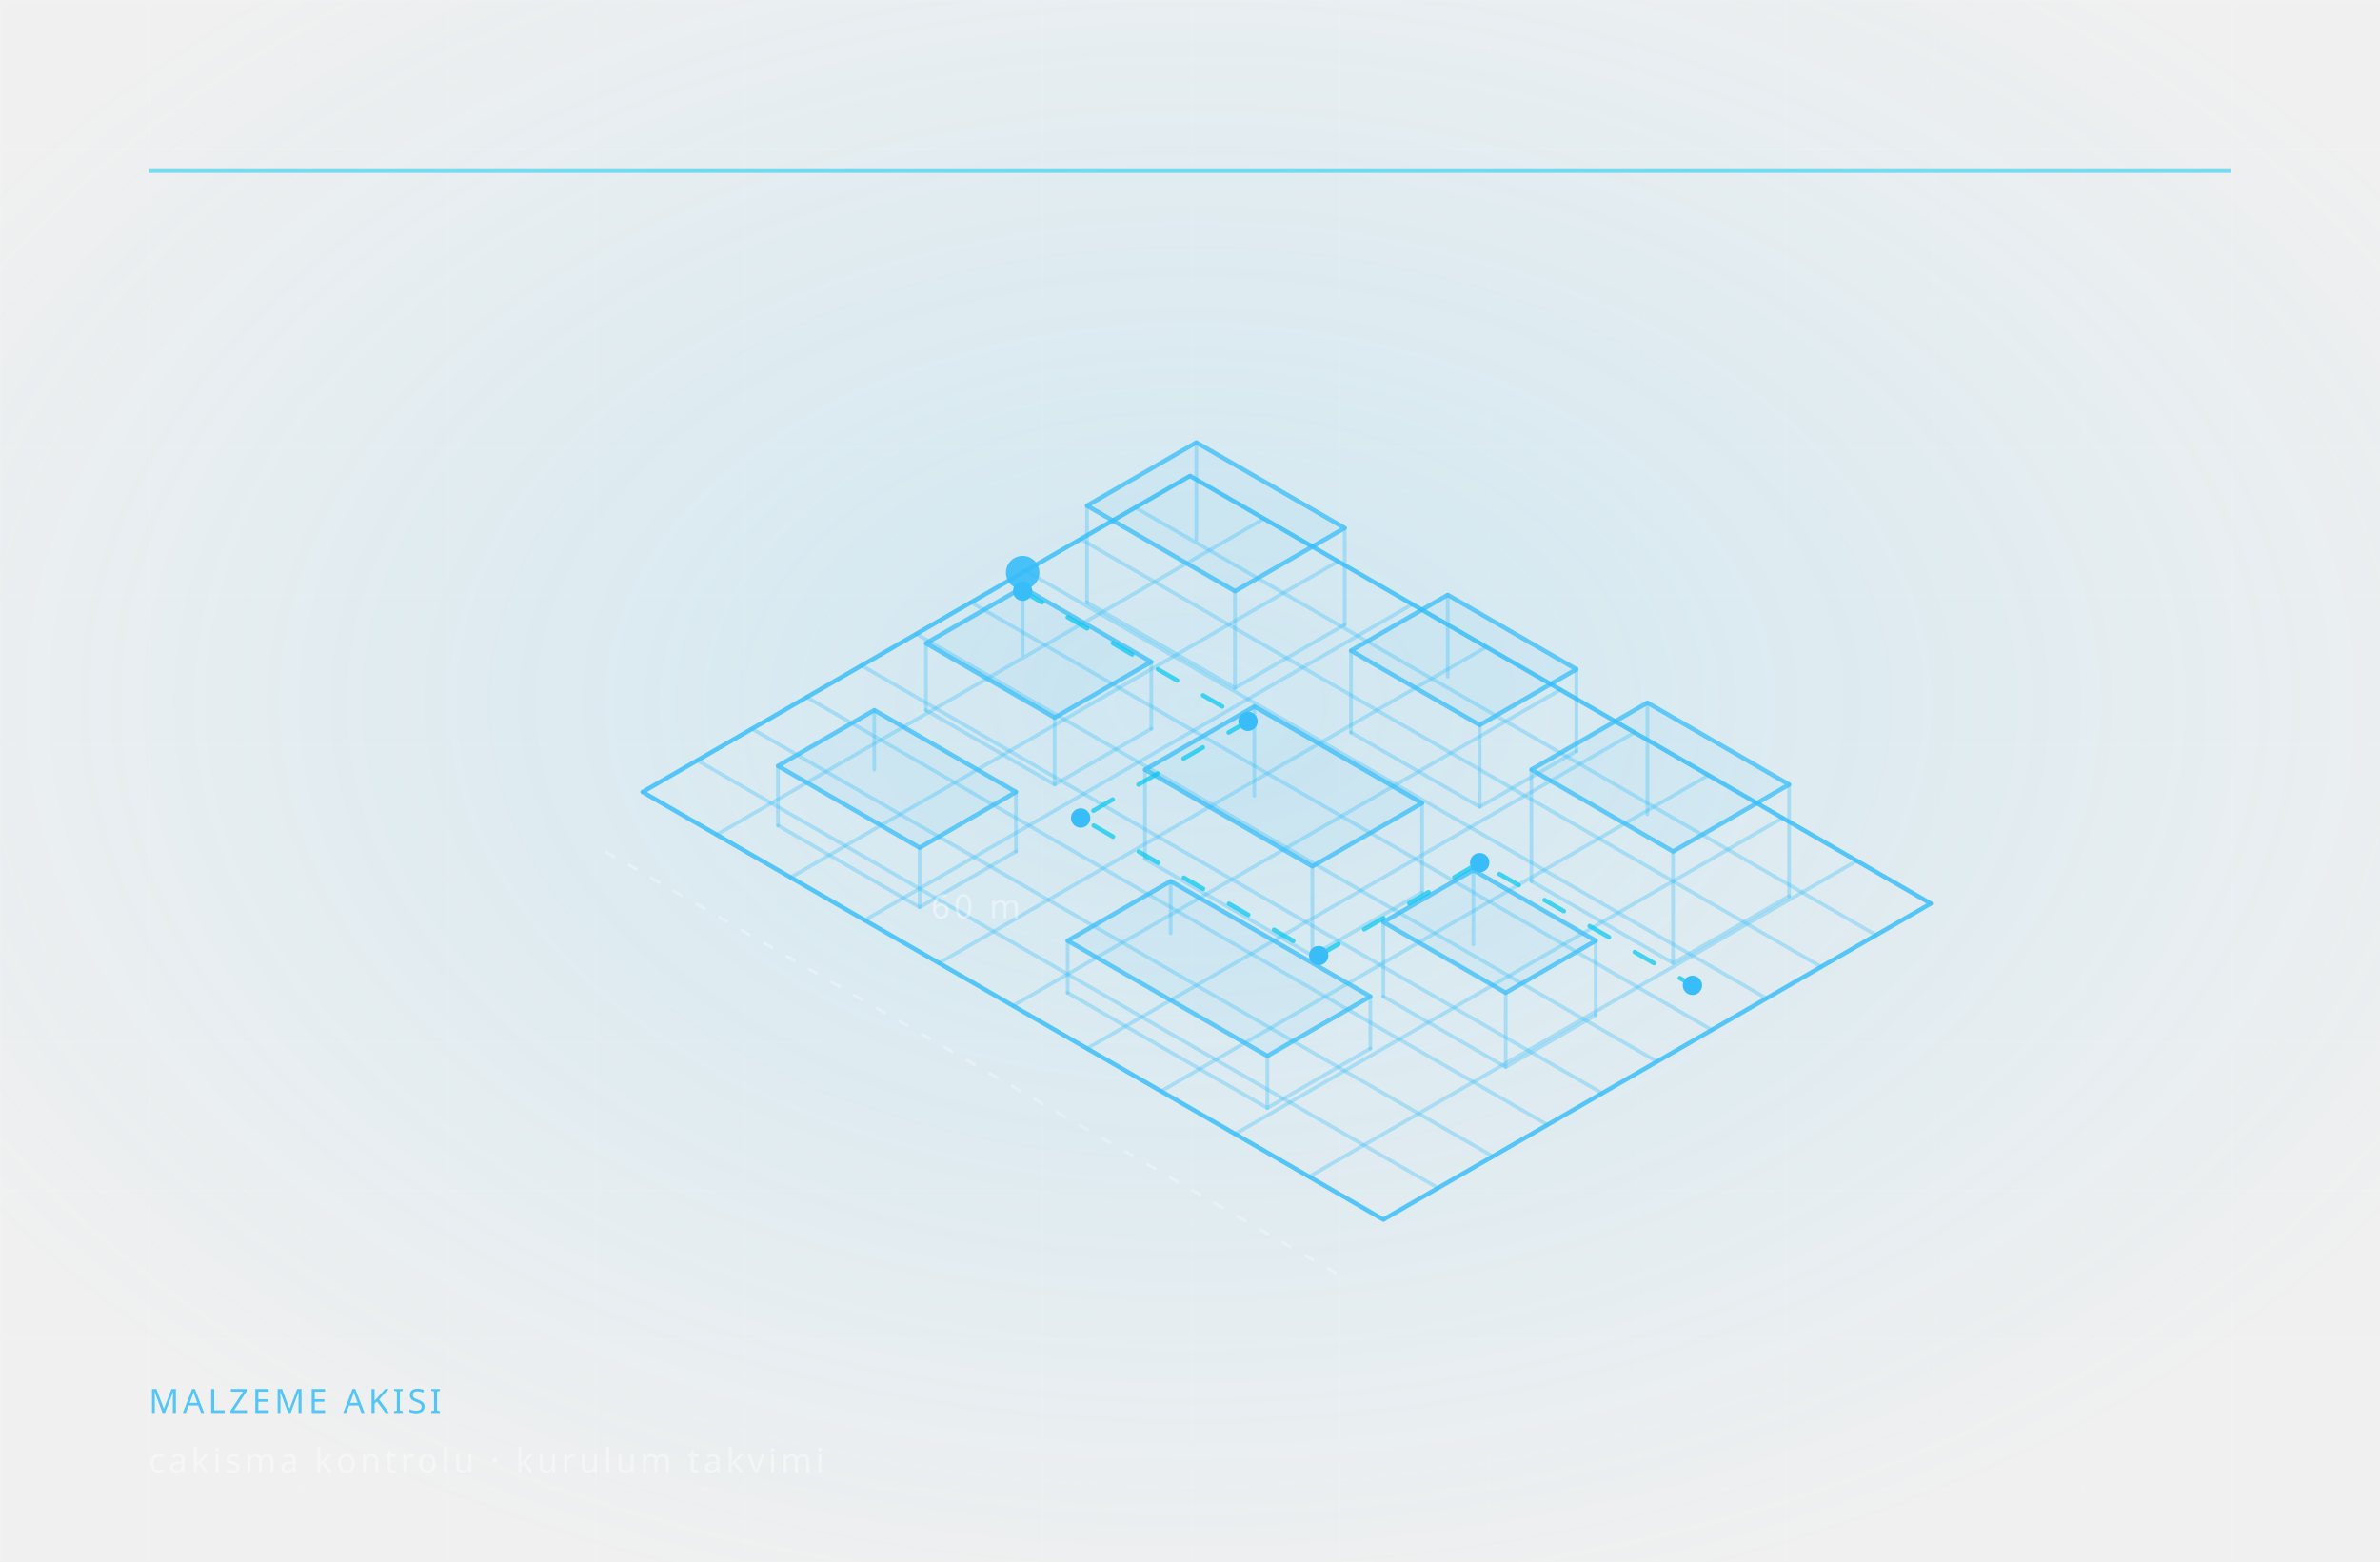
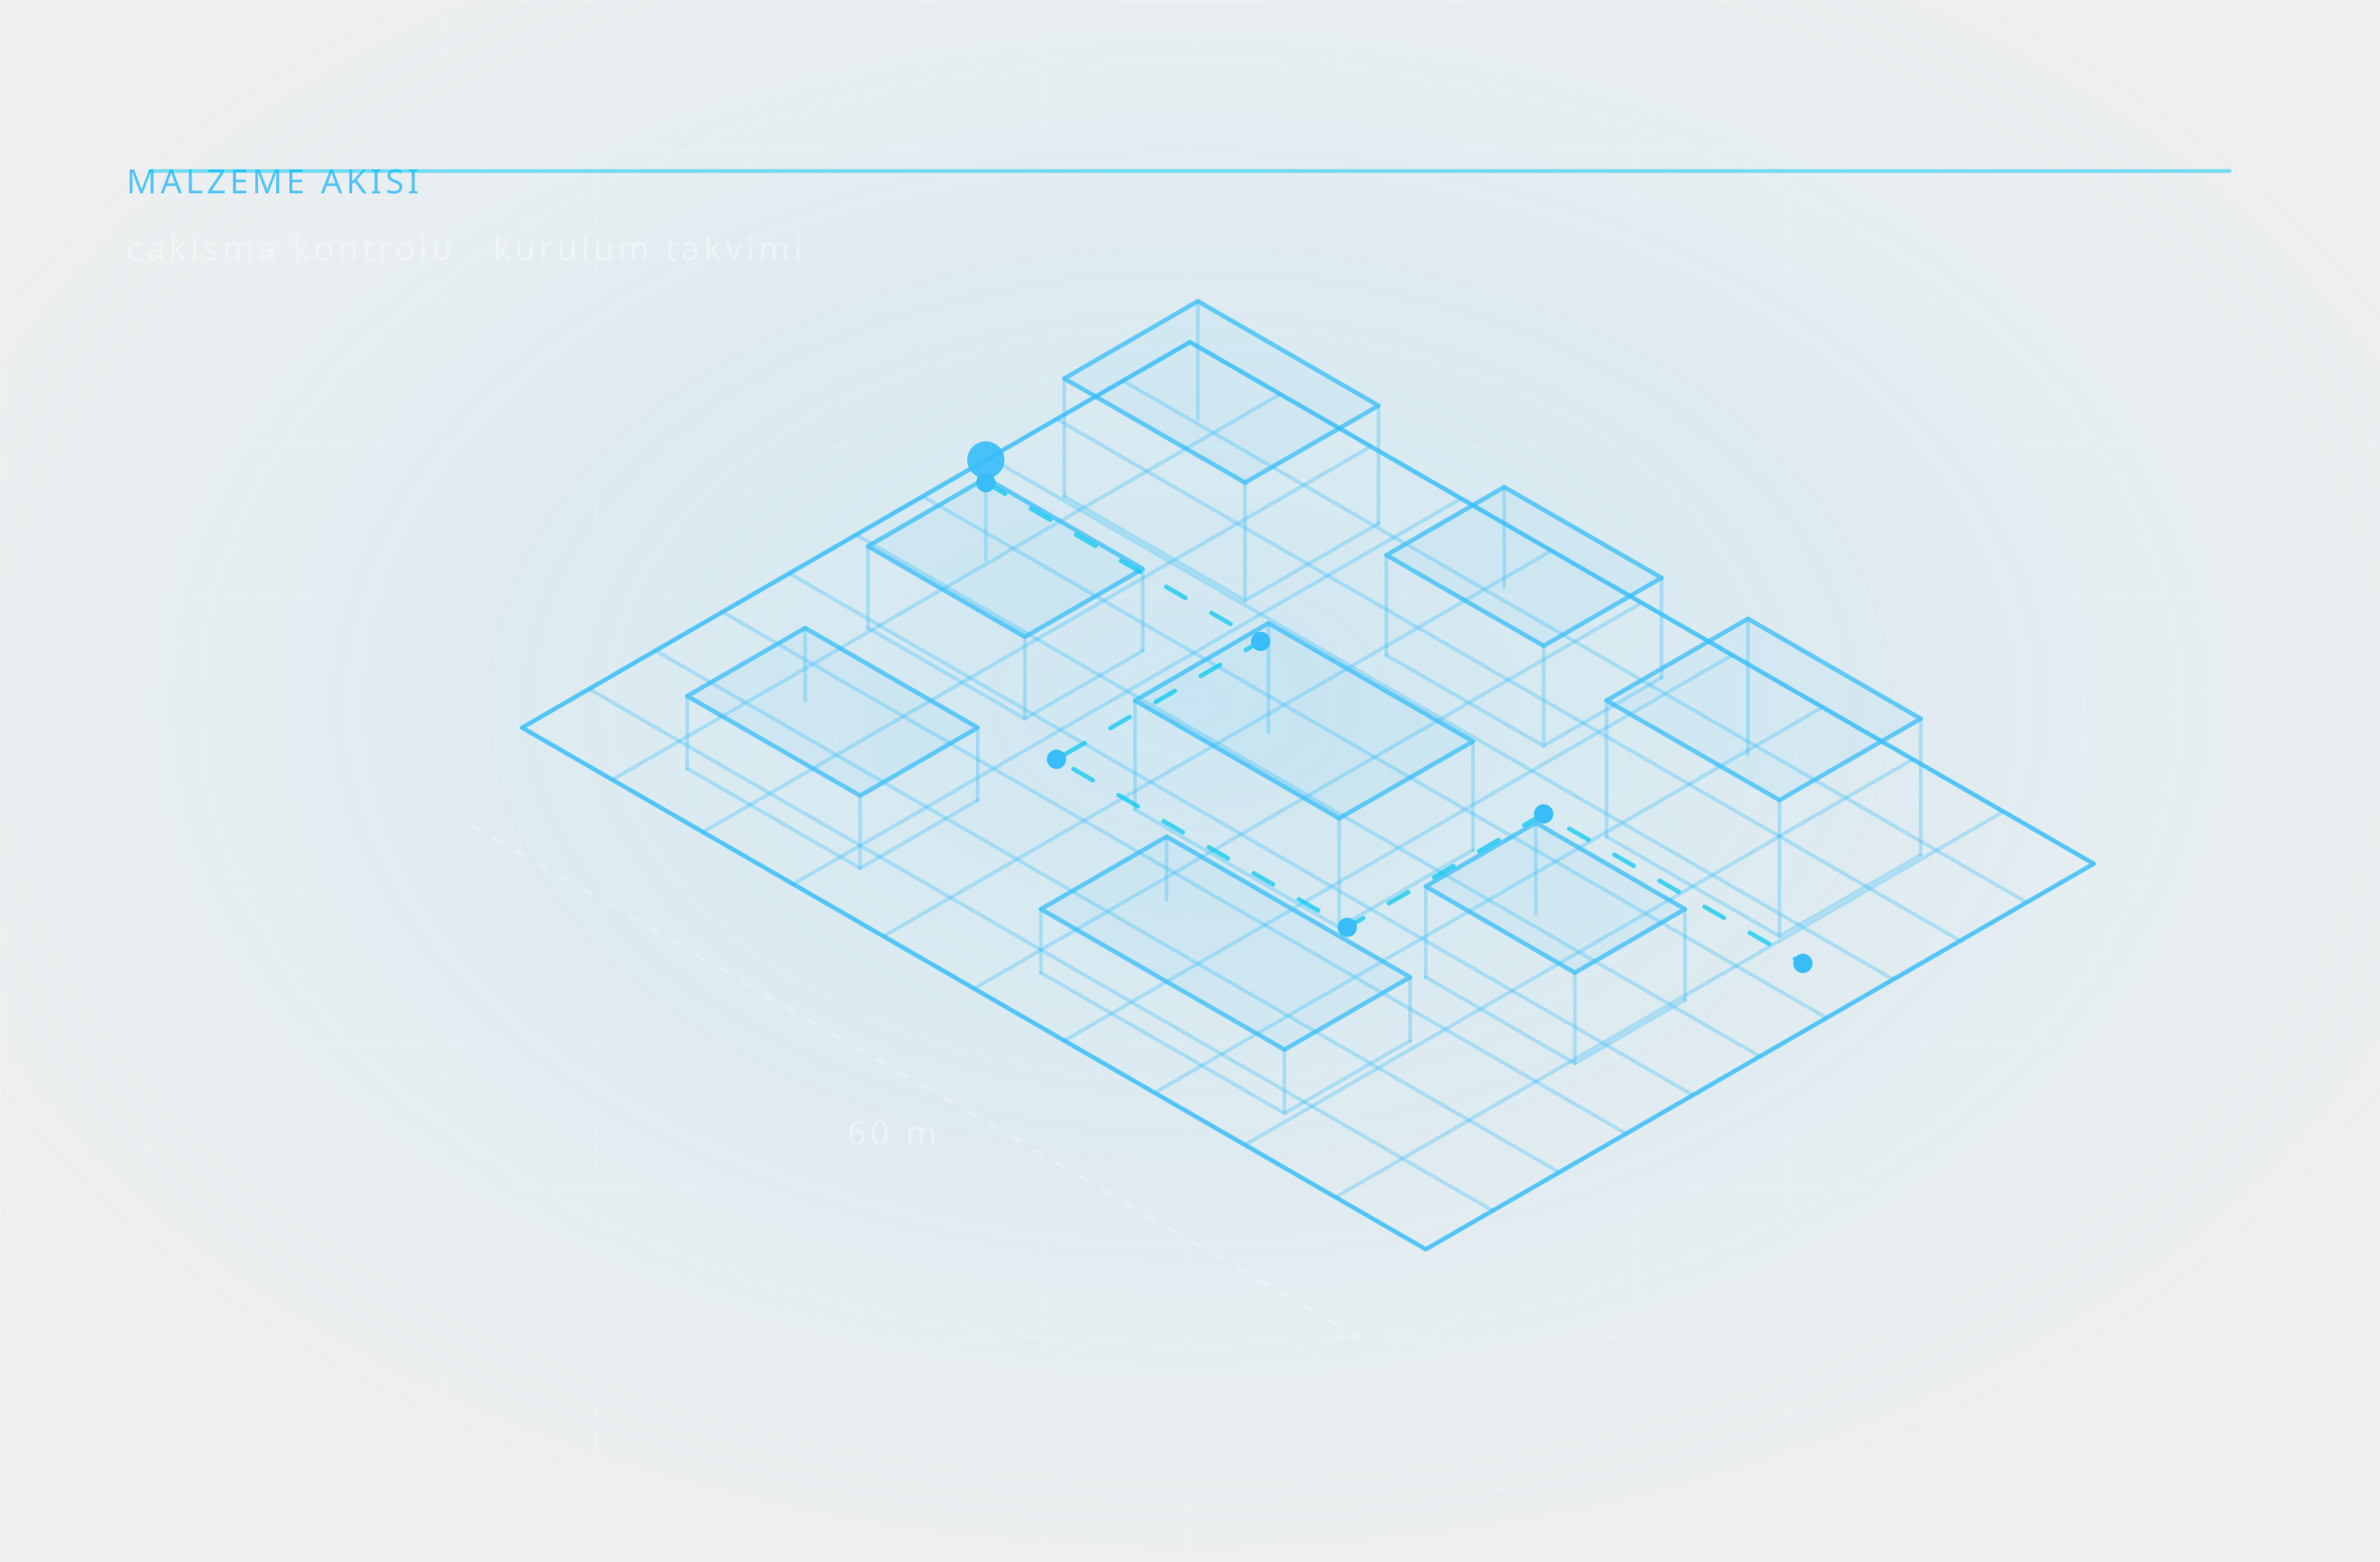
<svg xmlns="http://www.w3.org/2000/svg" viewBox="0 0 640 420" width="640" height="420" role="img">
  <defs>
    <pattern id="g" width="40" height="40" patternUnits="userSpaceOnUse">
      <path d="M40 0H0V40" fill="none" stroke="rgba(255,255,255,.05)" stroke-width="1" />
    </pattern>
    <radialGradient id="glow" cx="50%" cy="45%" r="60%">
      <stop offset="0%" stop-color="#38bdf8" stop-opacity=".18" />
      <stop offset="100%" stop-color="#38bdf8" stop-opacity="0" />
    </radialGradient>
    <linearGradient id="fade" x1="0" y1="0" x2="0" y2="1">
      <stop offset="0%" stop-color="#38bdf8" stop-opacity=".55" />
      <stop offset="100%" stop-color="#38bdf8" stop-opacity=".08" />
    </linearGradient>
  </defs>
  <style>
.ln{fill:none;stroke:#38bdf8;stroke-opacity:.75;stroke-width:1.2;stroke-linejoin:round;stroke-linecap:round}
.ln2{fill:none;stroke:#38bdf8;stroke-opacity:.32;stroke-width:1;stroke-linejoin:round;stroke-linecap:round}
.cy{fill:none;stroke:#00c8f0;stroke-opacity:.7;stroke-width:1.2;stroke-linecap:round}
.fl{fill:#38bdf8;fill-opacity:.06}
.nd{fill:#38bdf8}
.dim{fill:none;stroke:rgba(255,255,255,.28);stroke-width:.8;stroke-dasharray:3 4}
.blink{animation:bk 3.2s ease-in-out infinite}
.blink:nth-of-type(2n){animation-delay:.5s}
.blink:nth-of-type(3n){animation-delay:1.1s}
.blink:nth-of-type(5n){animation-delay:1.7s}
@keyframes bk{0%,100%{opacity:.2}50%{opacity:1}}
.draw{stroke-dasharray:6 8;animation:dr 5s linear infinite}
@keyframes dr{to{stroke-dashoffset:-56}}
.scan{animation:sc 7s cubic-bezier(.6,0,.4,1) infinite}
@keyframes sc{0%{opacity:0;transform:translateY(-40px)}12%{opacity:1}88%{opacity:1}100%{opacity:0;transform:translateY(400px)}}
.spin{transform-box:fill-box;transform-origin:center;animation:sp 24s linear infinite}
.spinr{transform-box:fill-box;transform-origin:center;animation:sp 24s linear infinite reverse}
@keyframes sp{to{transform:rotate(360deg)}}
.float{animation:fo 9s ease-in-out infinite}
@keyframes fo{0%,100%{transform:translateY(0)}50%{transform:translateY(-9px)}}
.slide{animation:sl 8s cubic-bezier(.55,0,.45,1) infinite}
@keyframes sl{0%,6%{transform:translateX(0)}94%,100%{transform:translateX(var(--d,480px))}}
.comb{animation:cb 6s ease-in-out infinite}
@keyframes cb{0%,100%{opacity:.45}50%{opacity:.95}}
</style>
  <rect width="640" height="420" fill="url(#g)" />
  <rect width="640" height="420" fill="url(#glow)" />
-   <line class="ln2" x1="320" y1="128" x2="172.8" y2="213" stroke-opacity=".16" />
-   <line class="ln2" x1="339.9" y1="139.5" x2="192.7" y2="224.5" stroke-opacity=".16" />
-   <line class="ln2" x1="359.8" y1="151" x2="212.6" y2="236" stroke-opacity=".16" />
-   <line class="ln2" x1="379.8" y1="162.5" x2="232.5" y2="247.5" stroke-opacity=".16" />
-   <line class="ln2" x1="399.7" y1="174" x2="252.5" y2="259" stroke-opacity=".16" />
-   <line class="ln2" x1="419.6" y1="185.5" x2="272.4" y2="270.5" stroke-opacity=".16" />
-   <line class="ln2" x1="439.5" y1="197" x2="292.3" y2="282" stroke-opacity=".16" />
-   <line class="ln2" x1="459.4" y1="208.5" x2="312.2" y2="293.5" stroke-opacity=".16" />
-   <line class="ln2" x1="479.3" y1="220" x2="332.1" y2="305" stroke-opacity=".16" />
-   <line class="ln2" x1="499.3" y1="231.5" x2="352" y2="316.5" stroke-opacity=".16" />
-   <line class="ln2" x1="519.2" y1="243" x2="372" y2="328" stroke-opacity=".16" />
-   <line class="ln2" x1="320" y1="128" x2="519.2" y2="243" stroke-opacity=".16" />
-   <line class="ln2" x1="305.3" y1="136.5" x2="504.5" y2="251.5" stroke-opacity=".16" />
-   <line class="ln2" x1="290.6" y1="145" x2="489.7" y2="260" stroke-opacity=".16" />
-   <line class="ln2" x1="275.8" y1="153.5" x2="475" y2="268.5" stroke-opacity=".16" />
-   <line class="ln2" x1="261.1" y1="162" x2="460.3" y2="277" stroke-opacity=".16" />
-   <line class="ln2" x1="246.4" y1="170.5" x2="445.6" y2="285.5" stroke-opacity=".16" />
-   <line class="ln2" x1="231.7" y1="179" x2="430.8" y2="294" stroke-opacity=".16" />
-   <line class="ln2" x1="216.9" y1="187.5" x2="416.1" y2="302.5" stroke-opacity=".16" />
-   <line class="ln2" x1="202.2" y1="196" x2="401.4" y2="311" stroke-opacity=".16" />
-   <line class="ln2" x1="187.5" y1="204.5" x2="386.7" y2="319.5" stroke-opacity=".16" />
-   <line class="ln2" x1="172.8" y1="213" x2="372" y2="328" stroke-opacity=".16" />
-   <polygon class="ln" points="320,128 519.2,243 372,328 172.8,213" />
-   <polygon class="fl" points="321.7,119 361.6,142 332.1,159 292.3,136" />
-   <polygon class="ln" points="321.7,119 361.6,142 332.1,159 292.3,136" />
-   <line class="ln2" x1="321.7" y1="145" x2="321.7" y2="119" />
-   <line class="ln2" x1="361.6" y1="168" x2="361.6" y2="142" />
-   <line class="ln2" x1="332.1" y1="185" x2="332.1" y2="159" />
-   <line class="ln2" x1="292.3" y1="162" x2="292.3" y2="136" />
-   <polyline class="ln2" points="361.6,168 332.1,185 292.3,162" />
-   <polygon class="fl" points="389.3,160 423.9,180 397.9,195 363.3,175" />
-   <polygon class="ln" points="389.3,160 423.9,180 397.9,195 363.3,175" />
-   <line class="ln2" x1="389.3" y1="182" x2="389.3" y2="160" />
-   <line class="ln2" x1="423.9" y1="202" x2="423.9" y2="180" />
-   <line class="ln2" x1="397.9" y1="217" x2="397.9" y2="195" />
-   <line class="ln2" x1="363.3" y1="197" x2="363.3" y2="175" />
-   <polyline class="ln2" points="423.9,202 397.9,217 363.3,197" />
-   <polygon class="fl" points="443,189 481.1,211 449.9,229 411.8,207" />
-   <polygon class="ln" points="443,189 481.1,211 449.9,229 411.8,207" />
-   <line class="ln2" x1="443" y1="219" x2="443" y2="189" />
-   <line class="ln2" x1="481.1" y1="241" x2="481.1" y2="211" />
-   <line class="ln2" x1="449.9" y1="259" x2="449.9" y2="229" />
-   <line class="ln2" x1="411.8" y1="237" x2="411.8" y2="207" />
-   <polyline class="ln2" points="481.1,241 449.9,259 411.8,237" />
-   <polygon class="fl" points="275,158 309.6,178 283.6,193 249,173" />
-   <polygon class="ln" points="275,158 309.6,178 283.6,193 249,173" />
-   <line class="ln2" x1="275" y1="176" x2="275" y2="158" />
-   <line class="ln2" x1="309.6" y1="196" x2="309.6" y2="178" />
-   <line class="ln2" x1="283.6" y1="211" x2="283.6" y2="193" />
-   <line class="ln2" x1="249" y1="191" x2="249" y2="173" />
-   <polyline class="ln2" points="309.6,196 283.6,211 249,191" />
-   <polygon class="fl" points="337.3,190 382.4,216 352.9,233 307.9,207" />
-   <polygon class="ln" points="337.3,190 382.4,216 352.9,233 307.9,207" />
-   <line class="ln2" x1="337.3" y1="214" x2="337.3" y2="190" />
-   <line class="ln2" x1="382.4" y1="240" x2="382.4" y2="216" />
-   <line class="ln2" x1="352.9" y1="257" x2="352.9" y2="233" />
-   <line class="ln2" x1="307.9" y1="231" x2="307.9" y2="207" />
-   <polyline class="ln2" points="382.4,240 352.9,257 307.9,231" />
-   <polygon class="fl" points="396.2,234 429.1,253 404.9,267 372,248" />
-   <polygon class="ln" points="396.2,234 429.1,253 404.9,267 372,248" />
-   <line class="ln2" x1="396.2" y1="254" x2="396.2" y2="234" />
-   <line class="ln2" x1="429.1" y1="273" x2="429.1" y2="253" />
-   <line class="ln2" x1="404.9" y1="287" x2="404.9" y2="267" />
-   <line class="ln2" x1="372" y1="268" x2="372" y2="248" />
-   <polyline class="ln2" points="429.1,273 404.9,287 372,268" />
-   <polygon class="fl" points="235.1,191 273.2,213 247.3,228 209.2,206" />
-   <polygon class="ln" points="235.1,191 273.2,213 247.3,228 209.2,206" />
-   <line class="ln2" x1="235.1" y1="207" x2="235.1" y2="191" />
-   <line class="ln2" x1="273.2" y1="229" x2="273.2" y2="213" />
-   <line class="ln2" x1="247.3" y1="244" x2="247.3" y2="228" />
-   <line class="ln2" x1="209.2" y1="222" x2="209.2" y2="206" />
-   <polyline class="ln2" points="273.2,229 247.3,244 209.2,222" />
-   <polygon class="fl" points="314.8,237 368.5,268 340.8,284 287.1,253" />
-   <polygon class="ln" points="314.8,237 368.5,268 340.8,284 287.1,253" />
-   <line class="ln2" x1="314.8" y1="251" x2="314.8" y2="237" />
-   <line class="ln2" x1="368.5" y1="282" x2="368.5" y2="268" />
-   <line class="ln2" x1="340.8" y1="298" x2="340.8" y2="284" />
-   <line class="ln2" x1="287.1" y1="267" x2="287.1" y2="253" />
-   <polyline class="ln2" points="368.5,282 340.8,298 287.1,267" />
-   <polyline class="cy draw" points="275,159 335.6,194 290.6,220 354.6,257 397.9,232 455.1,265" stroke-opacity=".7" stroke-width="1.6" />
-   <circle class="nd blink" cx="275" cy="159" r="2.6" />
-   <circle class="nd blink" cx="335.6" cy="194" r="2.6" />
-   <circle class="nd blink" cx="290.6" cy="220" r="2.6" />
-   <circle class="nd blink" cx="354.6" cy="257" r="2.6" />
-   <circle class="nd blink" cx="397.9" cy="232" r="2.6" />
-   <circle class="nd blink" cx="455.1" cy="265" r="2.6" />
-   <g class="slide" style="--d:190px">
-     <circle cx="275" cy="154" r="4.5" fill="#38bdf8" fill-opacity=".9" />
+   <line class="ln2" x1="320" y1="92" x2="140.4" y2="195.7" stroke-opacity=".16" />
+   <line class="ln2" x1="344.3" y1="106" x2="164.7" y2="209.7" stroke-opacity=".16" />
+   <line class="ln2" x1="368.6" y1="120.1" x2="189" y2="223.8" stroke-opacity=".16" />
+   <line class="ln2" x1="392.9" y1="134.1" x2="213.3" y2="237.8" stroke-opacity=".16" />
+   <line class="ln2" x1="417.2" y1="148.1" x2="237.6" y2="251.8" stroke-opacity=".16" />
+   <line class="ln2" x1="441.5" y1="162.1" x2="261.9" y2="265.9" stroke-opacity=".16" />
+   <line class="ln2" x1="465.8" y1="176.2" x2="286.2" y2="279.9" stroke-opacity=".16" />
+   <line class="ln2" x1="490.1" y1="190.2" x2="310.5" y2="293.9" stroke-opacity=".16" />
+   <line class="ln2" x1="514.4" y1="204.2" x2="334.8" y2="307.9" stroke-opacity=".16" />
+   <line class="ln2" x1="538.7" y1="218.3" x2="359.1" y2="322" stroke-opacity=".16" />
+   <line class="ln2" x1="563" y1="232.3" x2="383.4" y2="336" stroke-opacity=".16" />
+   <line class="ln2" x1="320" y1="92" x2="563" y2="232.3" stroke-opacity=".16" />
+   <line class="ln2" x1="302" y1="102.4" x2="545" y2="242.7" stroke-opacity=".16" />
+   <line class="ln2" x1="284.1" y1="112.7" x2="527.1" y2="253" stroke-opacity=".16" />
+   <line class="ln2" x1="266.1" y1="123.1" x2="509.1" y2="263.4" stroke-opacity=".16" />
+   <line class="ln2" x1="248.2" y1="133.5" x2="491.2" y2="273.8" stroke-opacity=".16" />
+   <line class="ln2" x1="230.2" y1="143.8" x2="473.2" y2="284.1" stroke-opacity=".16" />
+   <line class="ln2" x1="212.2" y1="154.2" x2="455.2" y2="294.5" stroke-opacity=".16" />
+   <line class="ln2" x1="194.3" y1="164.6" x2="437.3" y2="304.9" stroke-opacity=".16" />
+   <line class="ln2" x1="176.3" y1="175" x2="419.3" y2="315.3" stroke-opacity=".16" />
+   <line class="ln2" x1="158.4" y1="185.3" x2="401.4" y2="325.6" stroke-opacity=".16" />
+   <line class="ln2" x1="140.4" y1="195.7" x2="383.4" y2="336" stroke-opacity=".16" />
+   <polygon class="ln" points="320,92 563,232.3 383.4,336 140.4,195.7" />
+   <polygon class="fl" points="322.1,81 370.7,109.1 334.8,129.8 286.2,101.8" />
+   <polygon class="ln" points="322.1,81 370.7,109.1 334.8,129.8 286.2,101.8" />
+   <line class="ln2" x1="322.1" y1="112.7" x2="322.1" y2="81" />
+   <line class="ln2" x1="370.7" y1="140.8" x2="370.7" y2="109.1" />
+   <line class="ln2" x1="334.8" y1="161.5" x2="334.8" y2="129.8" />
+   <line class="ln2" x1="286.2" y1="133.5" x2="286.2" y2="101.8" />
+   <polyline class="ln2" points="370.7,140.8 334.8,161.5 286.2,133.5" />
+   <polygon class="fl" points="404.5,131 446.8,155.4 415.1,173.7 372.8,149.3" />
+   <polygon class="ln" points="404.5,131 446.8,155.4 415.1,173.7 372.8,149.3" />
+   <line class="ln2" x1="404.5" y1="157.9" x2="404.5" y2="131" />
+   <line class="ln2" x1="446.8" y1="182.3" x2="446.8" y2="155.4" />
+   <line class="ln2" x1="415.1" y1="200.6" x2="415.1" y2="173.7" />
+   <line class="ln2" x1="372.8" y1="176.2" x2="372.8" y2="149.3" />
+   <polyline class="ln2" points="446.8,182.3 415.1,200.6 372.8,176.2" />
+   <polygon class="fl" points="470,166.4 516.5,193.3 478.5,215.2 432,188.4" />
+   <polygon class="ln" points="470,166.4 516.5,193.3 478.5,215.2 432,188.4" />
+   <line class="ln2" x1="470" y1="203" x2="470" y2="166.4" />
+   <line class="ln2" x1="516.5" y1="229.9" x2="516.5" y2="193.3" />
+   <line class="ln2" x1="478.5" y1="251.8" x2="478.5" y2="215.2" />
+   <line class="ln2" x1="432" y1="225" x2="432" y2="188.4" />
+   <polyline class="ln2" points="516.5,229.9 478.5,251.8 432,225" />
+   <polygon class="fl" points="265.1,128.6 307.3,153 275.6,171.3 233.4,146.9" />
+   <polygon class="ln" points="265.1,128.6 307.3,153 275.6,171.3 233.4,146.9" />
+   <line class="ln2" x1="265.1" y1="150.6" x2="265.1" y2="128.6" />
+   <line class="ln2" x1="307.3" y1="175" x2="307.3" y2="153" />
+   <line class="ln2" x1="275.6" y1="193.3" x2="275.6" y2="171.3" />
+   <line class="ln2" x1="233.4" y1="168.9" x2="233.4" y2="146.9" />
+   <polyline class="ln2" points="307.3,175 275.6,193.3 233.4,168.9" />
+   <polygon class="fl" points="341.1,167.6 396.1,199.4 360.1,220.1 305.2,188.4" />
+   <polygon class="ln" points="341.1,167.6 396.1,199.4 360.1,220.1 305.2,188.4" />
+   <line class="ln2" x1="341.1" y1="196.9" x2="341.1" y2="167.6" />
+   <line class="ln2" x1="396.1" y1="228.6" x2="396.1" y2="199.4" />
+   <line class="ln2" x1="360.1" y1="249.4" x2="360.1" y2="220.1" />
+   <line class="ln2" x1="305.2" y1="217.7" x2="305.2" y2="188.4" />
+   <polyline class="ln2" points="396.1,228.6 360.1,249.4 305.2,217.7" />
+   <polygon class="fl" points="413,221.3 453.1,244.5 423.5,261.6 383.4,238.4" />
+   <polygon class="ln" points="413,221.3 453.1,244.5 423.5,261.6 383.4,238.4" />
+   <line class="ln2" x1="413" y1="245.7" x2="413" y2="221.3" />
+   <line class="ln2" x1="453.1" y1="268.9" x2="453.1" y2="244.5" />
+   <line class="ln2" x1="423.5" y1="286" x2="423.5" y2="261.6" />
+   <line class="ln2" x1="383.4" y1="262.8" x2="383.4" y2="238.4" />
+   <polyline class="ln2" points="453.1,268.9 423.5,286 383.4,262.8" />
+   <polygon class="fl" points="216.5,168.9 262.9,195.7 231.3,214 184.8,187.2" />
+   <polygon class="ln" points="216.5,168.9 262.9,195.7 231.3,214 184.8,187.2" />
+   <line class="ln2" x1="216.5" y1="188.4" x2="216.5" y2="168.9" />
+   <line class="ln2" x1="262.9" y1="215.2" x2="262.9" y2="195.7" />
+   <line class="ln2" x1="231.3" y1="233.5" x2="231.3" y2="214" />
+   <line class="ln2" x1="184.8" y1="206.7" x2="184.8" y2="187.2" />
+   <polyline class="ln2" points="262.9,215.2 231.3,233.5 184.8,206.7" />
+   <polygon class="fl" points="313.7,225 379.2,262.8 345.4,282.3 279.9,244.5" />
+   <polygon class="ln" points="313.7,225 379.2,262.8 345.4,282.3 279.9,244.5" />
+   <line class="ln2" x1="313.7" y1="242.1" x2="313.7" y2="225" />
+   <line class="ln2" x1="379.2" y1="279.9" x2="379.2" y2="262.8" />
+   <line class="ln2" x1="345.4" y1="299.4" x2="345.4" y2="282.3" />
+   <line class="ln2" x1="279.9" y1="261.6" x2="279.9" y2="244.5" />
+   <polyline class="ln2" points="379.2,279.9 345.4,299.4 279.9,261.6" />
+   <polyline class="cy draw" points="265.1,129.8 339,172.5 284.1,204.2 362.3,249.4 415.1,218.9 484.8,259.1" stroke-opacity=".7" stroke-width="1.6" />
+   <circle class="nd blink" cx="265.1" cy="129.8" r="2.6" />
+   <circle class="nd blink" cx="339" cy="172.5" r="2.6" />
+   <circle class="nd blink" cx="284.1" cy="204.2" r="2.6" />
+   <circle class="nd blink" cx="362.3" cy="249.4" r="2.6" />
+   <circle class="nd blink" cx="415.1" cy="218.9" r="2.6" />
+   <circle class="nd blink" cx="484.8" cy="259.1" r="2.6" />
+   <g class="slide" style="--d:210px">
+     <circle cx="265.1" cy="123.7" r="5" fill="#38bdf8" fill-opacity=".9" />
  </g>
-   <line class="dim" x1="162.8" y1="229" x2="362" y2="344" />
-   <text x="262.4" y="247" font-family="Manrope,sans-serif" font-size="9" fill="#fff" fill-opacity=".4" letter-spacing="1" text-anchor="middle">60 m</text>
-   <text x="40" y="380" font-family="Manrope,sans-serif" font-size="9" fill="#38bdf8" fill-opacity=".85" letter-spacing="1" text-anchor="start">MALZEME AKISI</text>
-   <text x="40" y="396" font-family="Manrope,sans-serif" font-size="9" fill="#fff" fill-opacity=".38" letter-spacing="1" text-anchor="start">cakisma kontrolu · kurulum takvimi</text>
+   <line class="dim" x1="126.4" y1="221.7" x2="369.4" y2="362" />
+   <text x="239.9" y="307.9" font-family="Manrope,sans-serif" font-size="9" fill="#fff" fill-opacity=".4" letter-spacing="1" text-anchor="middle">60 m</text>
+   <text x="34" y="52" font-family="Manrope,sans-serif" font-size="9" fill="#38bdf8" fill-opacity=".85" letter-spacing="1" text-anchor="start">MALZEME AKISI</text>
+   <text x="34" y="70" font-family="Manrope,sans-serif" font-size="9" fill="#fff" fill-opacity=".38" letter-spacing="1" text-anchor="start">cakisma kontrolu · kurulum takvimi</text>
  <g class="scan">
    <line x1="40" y1="46" x2="600" y2="46" stroke="#00c8f0" stroke-opacity=".5" stroke-width="1" />
  </g>
</svg>
